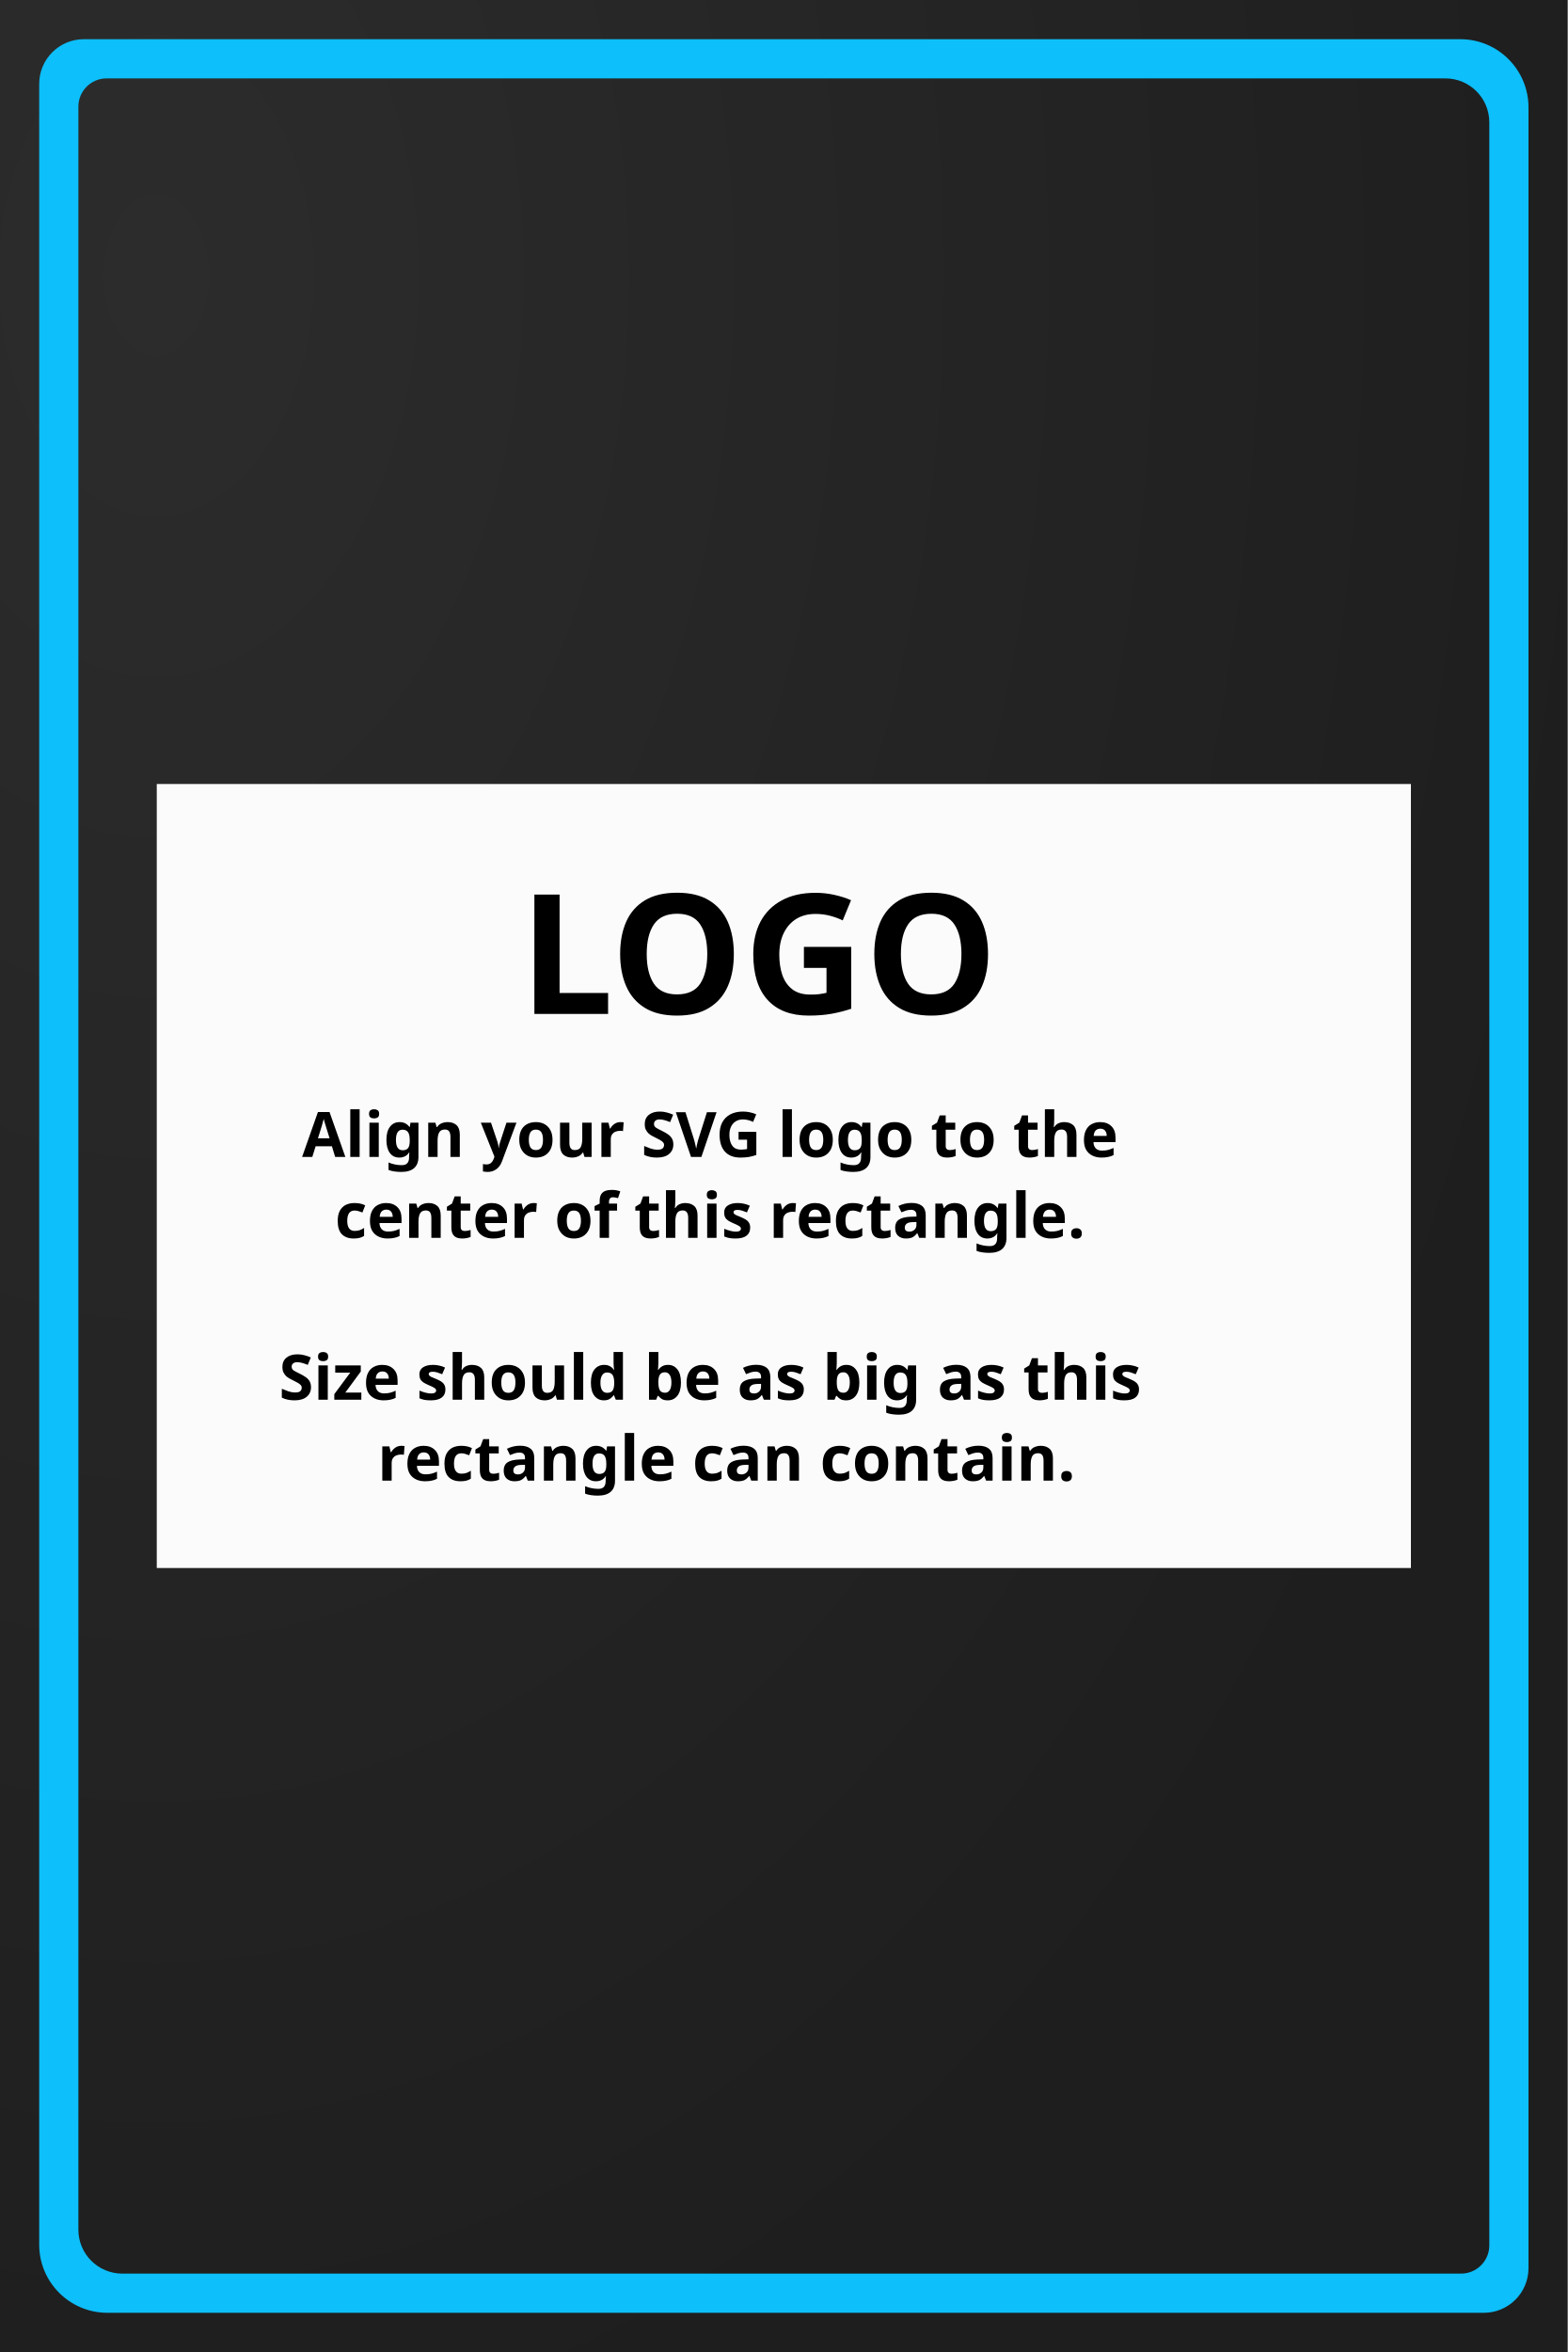
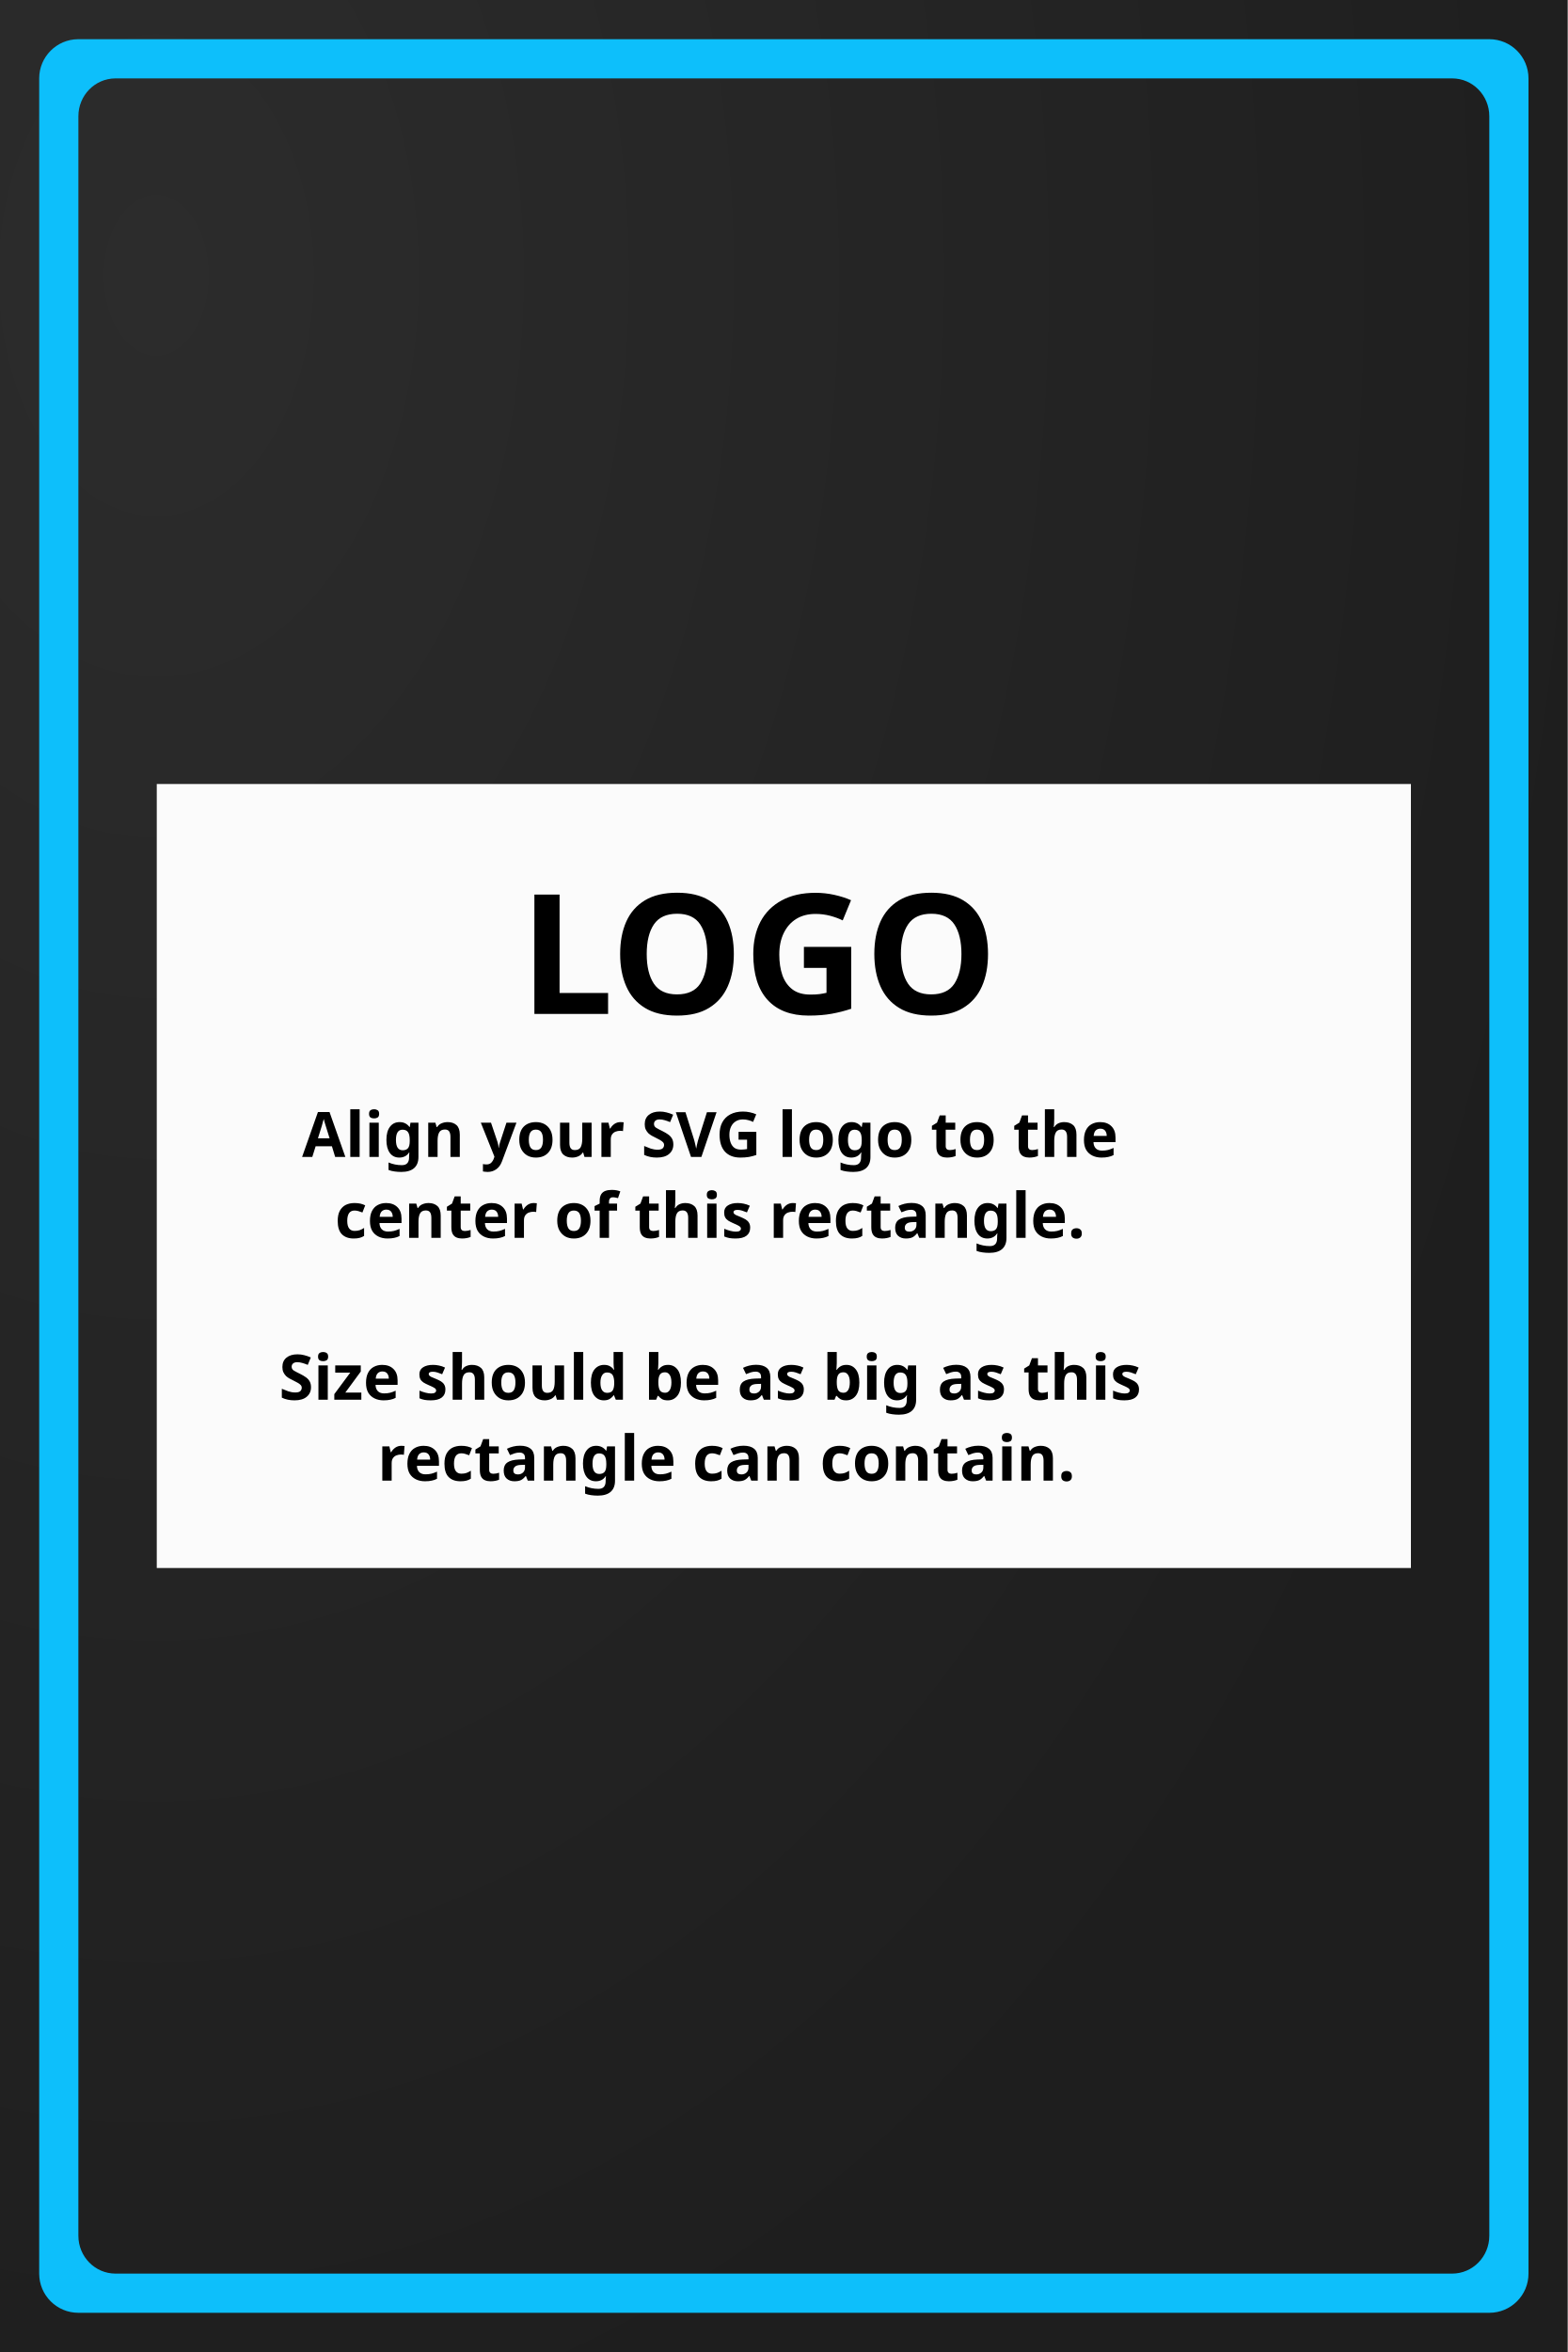
<svg xmlns="http://www.w3.org/2000/svg" xmlns:xlink="http://www.w3.org/1999/xlink" width="1000" height="1500" viewBox="0 0 264.583 396.875" version="1.1" id="svg8">
  <defs id="defs2">
    <linearGradient id="linearGradient847">
      <stop style="stop-color:#282828;stop-opacity:1" offset="0" id="stop843" />
      <stop style="stop-color:#191919;stop-opacity:1" offset="1" id="stop845" />
    </linearGradient>
    <radialGradient xlink:href="#linearGradient847" id="radialGradient849" cx="26.375" cy="97.114" fx="26.375" fy="97.114" r="132.292" gradientTransform="matrix(0,3.073488,-2.009916,0,221.566,-34.61139)" gradientUnits="userSpaceOnUse" />
  </defs>
  <g id="layer1">
    <rect style="opacity:0.98;fill:url(#radialGradient849);fill-opacity:1;stroke-width:2.646" id="rect841" width="264.583" height="396.875" x="-5.0862632e-06" y="-4.7961635e-14" />
-     <path id="rect841-5" style="opacity:0.98;fill:#0cc2ff;fill-opacity:1;stroke-width:9.583" d="M 53.5 25 A 28.5 28.5 0 0 0 25 53.5 L 25 1431.5 A 43.5 43.5 0 0 0 68.5 1475 L 946.5 1475 A 28.5 28.5 0 0 0 975 1446.5 L 975 68.5 A 43.5 43.5 0 0 0 931.5 25 L 53.5 25 z M 67.91 50 A 18 18 0 0 1 68 50 L 922 50 A 28 28 0 0 1 950 78 L 950 1432 A 18 18 0 0 1 932 1450 L 78 1450 A 28 28 0 0 1 50 1422 L 50 68 A 18 18 0 0 1 67.91 50 z " transform="scale(0.2645833)" />
    <g id="g1876">
      <rect style="opacity:0.98;fill:#ffffff;fill-opacity:1;stroke-width:3.036" id="rect1218" width="211.667" height="132.292" x="26.458" y="132.292" />
      <text xml:space="preserve" style="font-size:28.222px;line-height:1.25;font-family:Quicksand;-inkscape-font-specification:Quicksand;letter-spacing:0px;word-spacing:0px;stroke-width:0.265" x="87.643" y="171.089" id="text1222">
        <tspan id="tspan1220" x="87.643" y="171.089" style="font-style:normal;font-variant:normal;font-weight:bold;font-stretch:normal;font-size:28.222px;font-family:sans-serif;-inkscape-font-specification:'sans-serif Bold';stroke-width:0.265" dy="0">LOGO</tspan>
      </text>
      <text xml:space="preserve" style="font-style:normal;font-variant:normal;font-weight:500;font-stretch:normal;font-size:10.583px;line-height:1.25;font-family:Quicksand;-inkscape-font-specification:'Quicksand Medium';letter-spacing:0px;word-spacing:0px;stroke-width:0.265" x="132.24" y="195.221" id="text1226">
        <tspan id="tspan1224" x="132.24" y="195.221" style="font-style:normal;font-variant:normal;font-weight:bold;font-stretch:normal;font-family:sans-serif;-inkscape-font-specification:'sans-serif Bold';text-align:center;text-anchor:middle;stroke-width:0.265">Align your SVG logo to the</tspan>
        <tspan x="132.24" y="208.876" style="font-style:normal;font-variant:normal;font-weight:bold;font-stretch:normal;font-family:sans-serif;-inkscape-font-specification:'sans-serif Bold';text-align:center;text-anchor:middle;stroke-width:0.265" id="tspan1228">center of this rectangle.</tspan>
        <tspan x="132.24" y="222.531" style="font-style:normal;font-variant:normal;font-weight:bold;font-stretch:normal;font-family:sans-serif;-inkscape-font-specification:'sans-serif Bold';text-align:center;text-anchor:middle;stroke-width:0.265" id="tspan1242" />
        <tspan x="132.24" y="236.186" style="font-style:normal;font-variant:normal;font-weight:bold;font-stretch:normal;font-family:sans-serif;-inkscape-font-specification:'sans-serif Bold';text-align:center;text-anchor:middle;stroke-width:0.265" id="tspan1236">Size should be as big as this</tspan>
        <tspan x="132.24" y="249.84" style="font-style:normal;font-variant:normal;font-weight:bold;font-stretch:normal;font-family:sans-serif;-inkscape-font-specification:'sans-serif Bold';text-align:center;text-anchor:middle;stroke-width:0.265" id="tspan1240">rectangle can contain.</tspan>
      </text>
    </g>
+     <path id="rect3410" style="opacity:0.98;fill:#0cc2ff;fill-opacity:1;stroke-width:46.344" d="M 49.832 25 A 25 25 0 0 0 25 50 L 25 1450 A 25 25 0 0 0 50 1475 L 950 1475 A 25 25 0 0 0 975 1450 L 975 50 A 25 25 0 0 0 950 25 L 50 25 A 25 25 0 0 0 49.832 25 z M 73.543 50 A 23.684 24.138 0 0 1 73.684 50 L 926.316 50 A 23.684 24.138 0 0 1 950 74.139 L 950 1425.861 A 23.684 24.138 0 0 1 926.316 1450 L 73.684 1450 A 23.684 24.138 0 0 1 50 1425.861 L 50 74.139 A 23.684 24.138 0 0 1 73.543 50 z " transform="scale(0.2645833)" />
  </g>
</svg>
